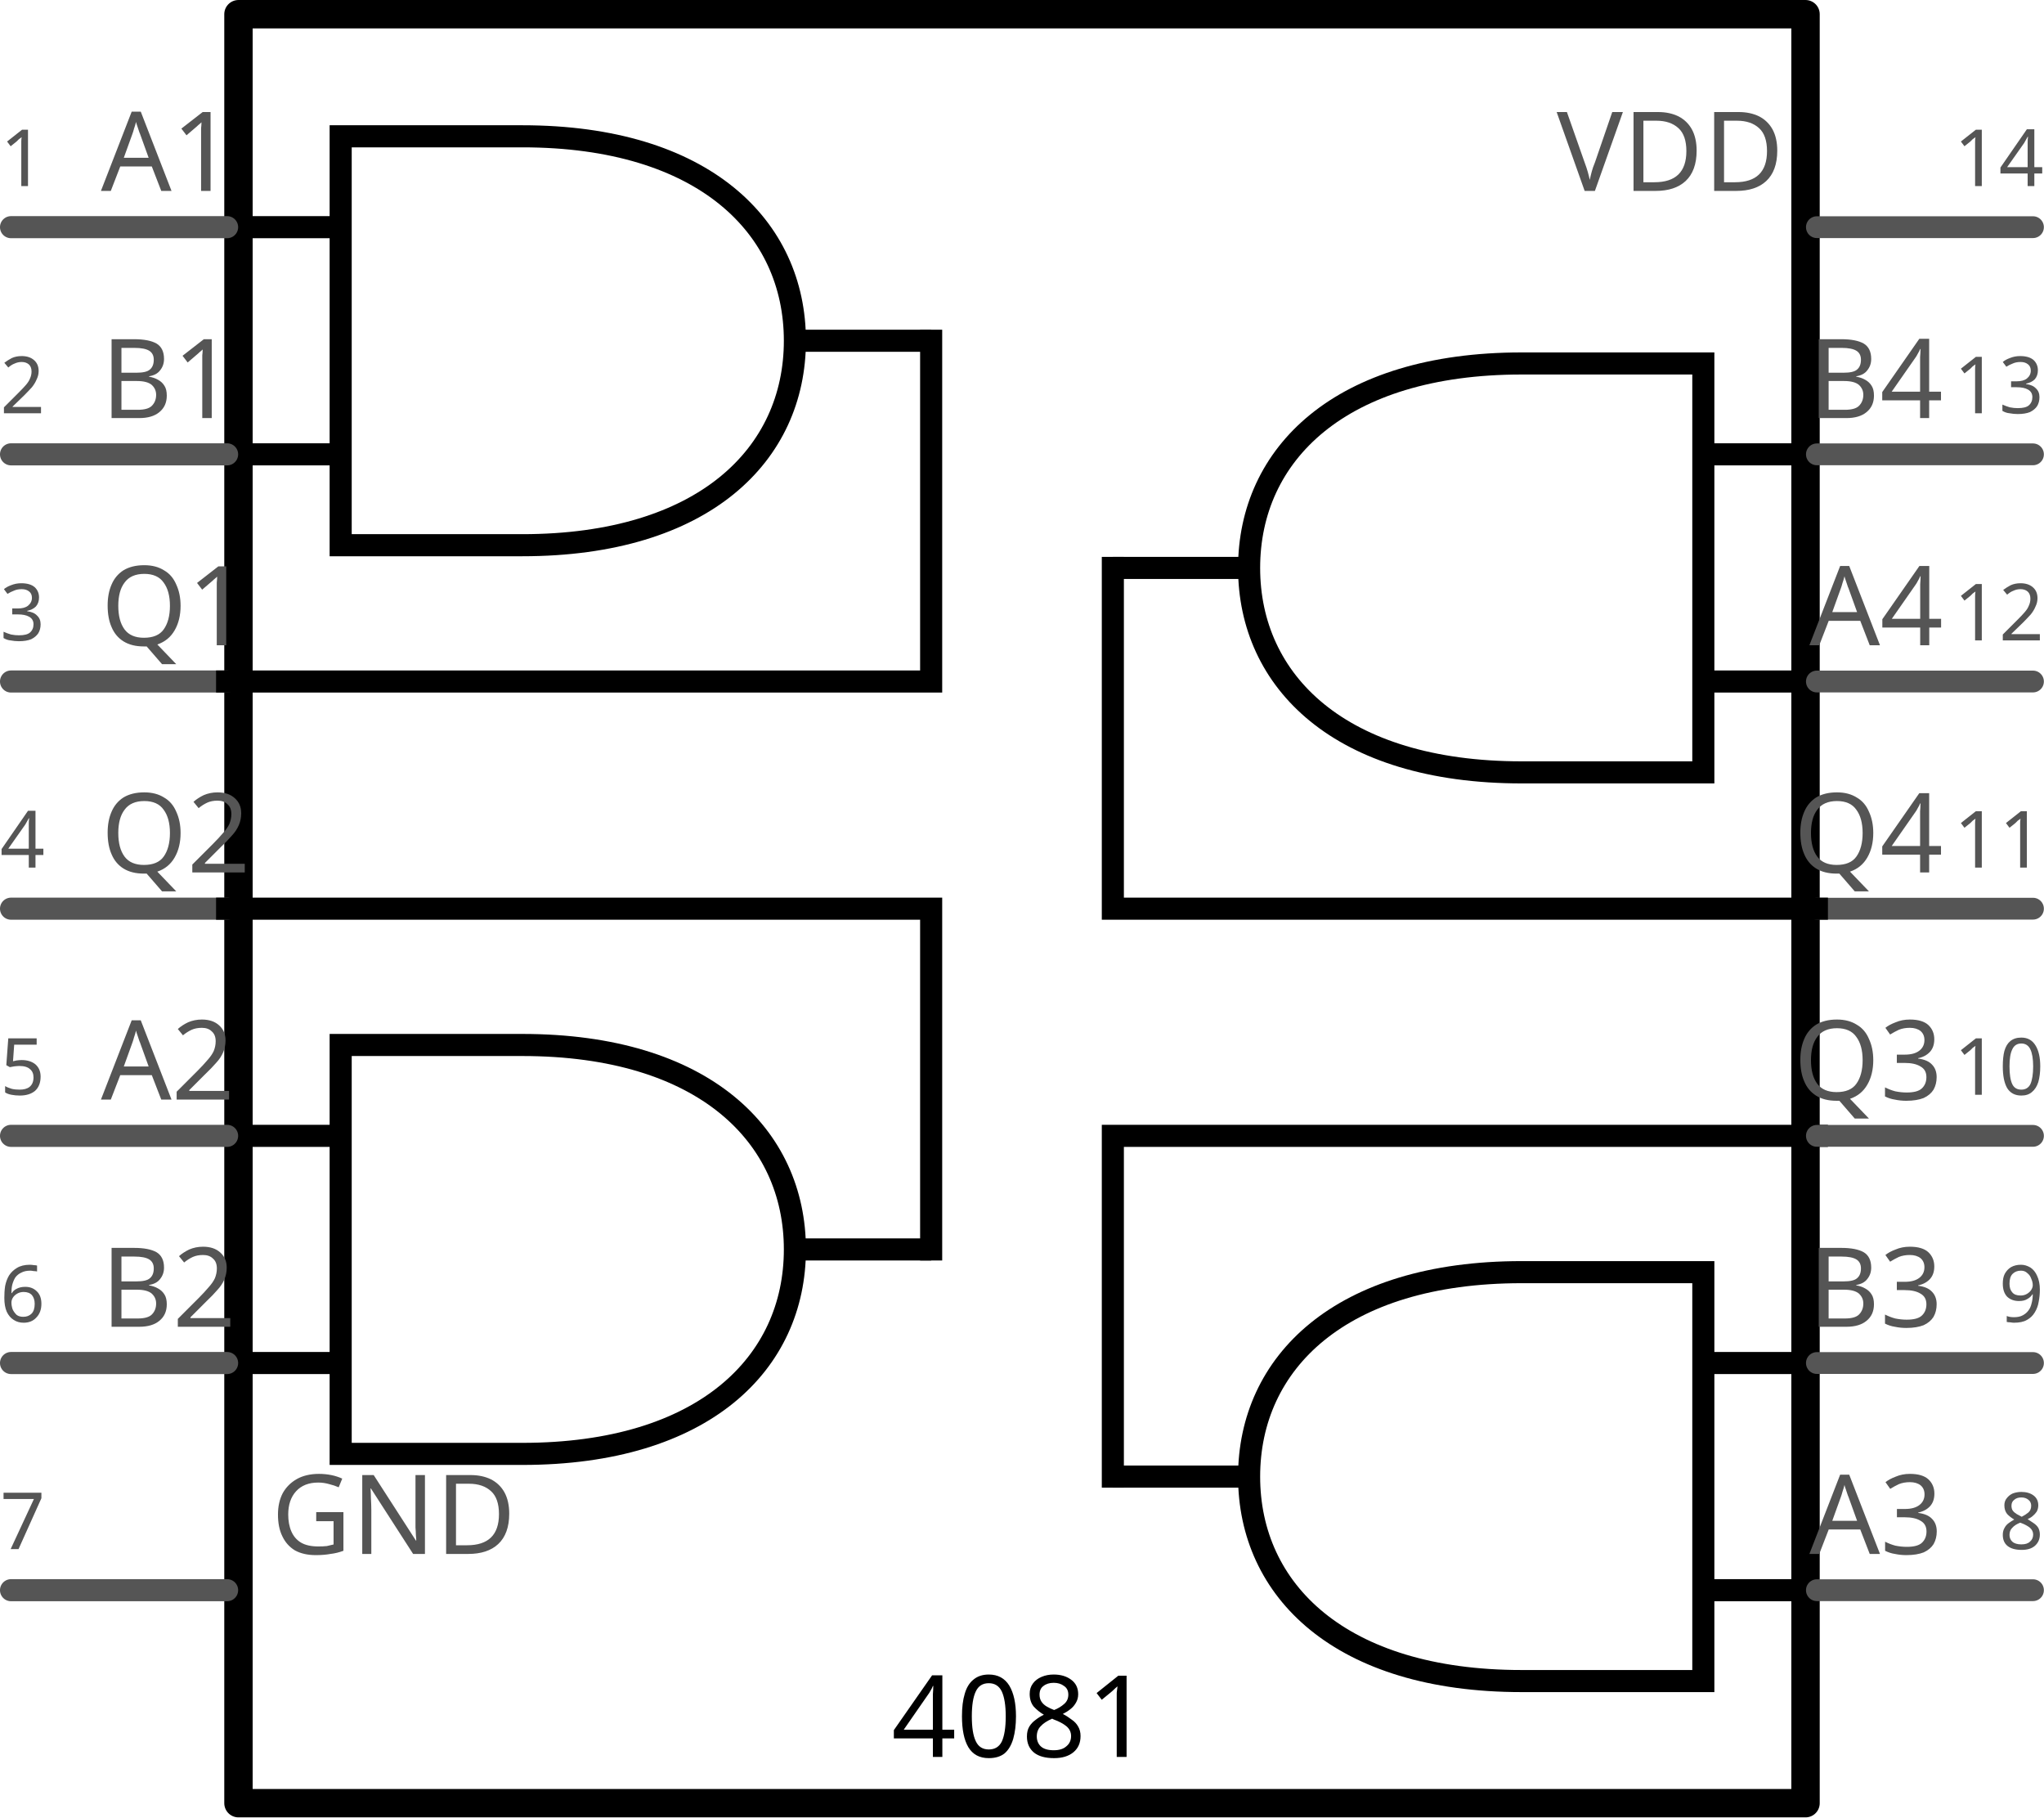
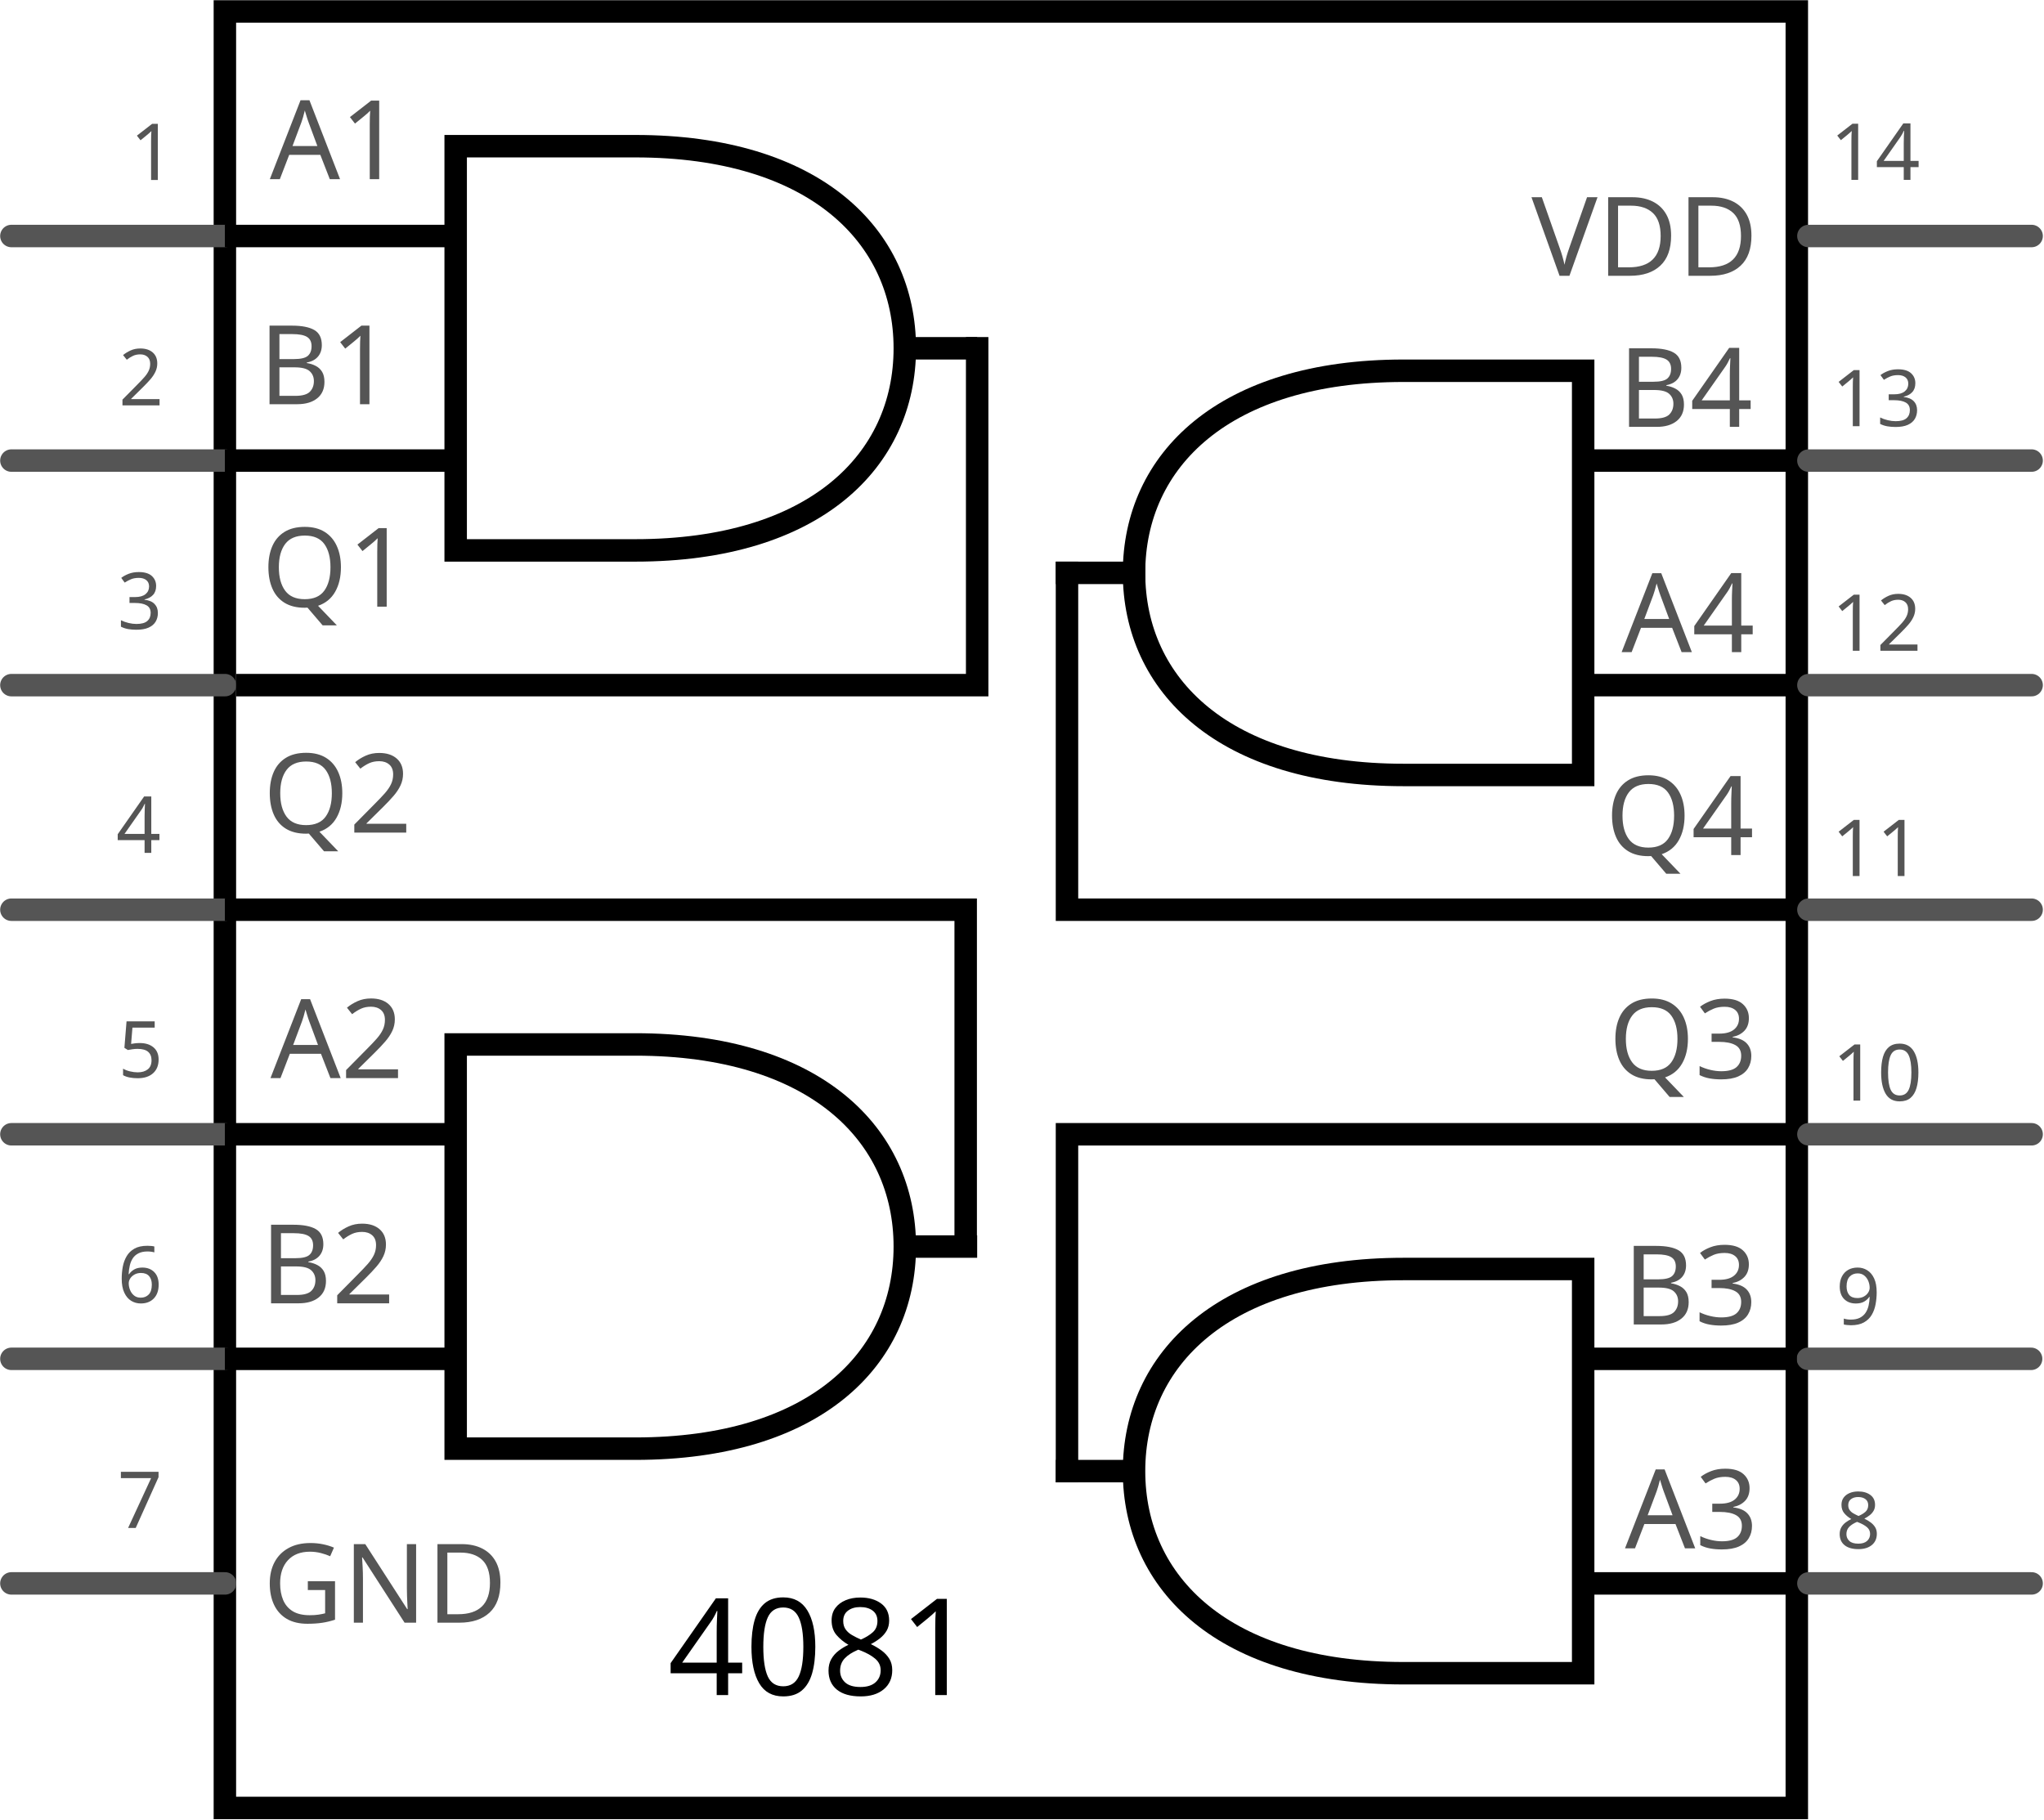
- <svg xmlns="http://www.w3.org/2000/svg" xmlns:xlink="http://www.w3.org/1999/xlink" version="1.1" id="svg6563" viewBox="0 0 81 72" height="0.8in" width="0.9in">
+ <svg xmlns="http://www.w3.org/2000/svg" width="0.91in" height="0.81in" viewBox="0 0 910.216 810" id="svg6563" version="1.1">
  <defs id="defs6565" />
-   <g transform="translate(0,-980.3621)" id="schematic">
-     <g id="subpart1">
-       <rect style="fill:none;stroke:#000000;stroke-width:1.125;stroke-linecap:round;stroke-linejoin:round" x="9.45" y="980.925" width="62.1" height="70.875" id="rect7" />
-       <text font-size="4.5" id="label" x="40.476" y="1049.969" style="font-size:4.5px;font-family:'Droid Sans';text-anchor:middle;fill:#000000;stroke:none" font-family="'Droid Sans'">4081</text>
-       <line style="fill:none;stroke:#555555;stroke-width:0.875;stroke-linecap:round;stroke-linejoin:round;stroke-opacity:1" x1="0.437" y1="1043.362" x2="9" y2="1043.362" id="line52" />
-       <rect style="fill:none;stroke-width:0" x="0" y="1042.925" width="9" height="0.875" id="connector6pin" connectorName="7" />
-       <rect style="fill:none;stroke-width:0" x="0" y="1042.925" width="0" height="0.875" id="connector6terminal" />
-       <text style="font-style:normal;font-variant:normal;font-weight:normal;font-stretch:normal;font-size:3.125px;line-height:125%;font-family:'Droid Sans';-inkscape-font-specification:'Droid Sans, Normal';text-align:start;writing-mode:lr-tb;text-anchor:start;fill:#555555;fill-opacity:1;stroke:none;stroke-width:0" class="text" font-size="2.5pt" x="0" y="1041.737" id="text57">7</text>
-       <line style="fill:none;stroke:#555555;stroke-width:0.864;stroke-linecap:round;stroke-linejoin:round;stroke-opacity:1" x1="72" y1="989.362" x2="80.563" y2="989.362" id="line59" />
-       <rect style="fill:none;stroke-width:0" x="72" y="988.925" width="9" height="0.875" id="connector13pin" connectorname="14" />
-       <text id="text6039" y="1041.925" x="10.75" style="font-style:normal;font-variant:normal;font-weight:normal;font-stretch:normal;font-size:4.375px;line-height:125%;font-family:'Droid Sans';-inkscape-font-specification:'Droid Sans, Normal';text-align:start;letter-spacing:0px;word-spacing:0px;writing-mode:lr-tb;text-anchor:start;fill:#555555;fill-opacity:1;stroke:none;stroke-width:1px;stroke-linecap:butt;stroke-linejoin:miter;stroke-opacity:1" xml:space="preserve" font-family="'Droid Sans'">
-         <tspan y="1041.925" x="10.75" id="tspan6041">GND</tspan>
-       </text>
-       <text style="font-style:normal;font-variant:normal;font-weight:normal;font-stretch:normal;font-size:3.125px;line-height:125%;font-family:'Droid Sans';-inkscape-font-specification:'Droid Sans, Normal';text-align:end;writing-mode:lr-tb;text-anchor:end;fill:#555555;fill-opacity:1;stroke:none;stroke-width:0" class="text" font-size="2.5pt" x="81" y="987.737" id="text64">14</text>
-       <rect style="fill:none;stroke-width:0" x="81" y="988.925" width="0" height="0.875" id="connector13terminal" />
-       <text id="text5967" y="987.925" x="70.7" style="font-style:normal;font-variant:normal;font-weight:normal;font-stretch:normal;font-size:4.375px;line-height:125%;font-family:'Droid Sans';-inkscape-font-specification:'Droid Sans, Normal';text-align:start;letter-spacing:0px;word-spacing:0px;writing-mode:lr-tb;text-anchor:end;fill:#555555;fill-opacity:1;stroke:none;stroke-width:1px;stroke-linecap:butt;stroke-linejoin:miter;stroke-opacity:1" font-size="3.5pt" xml:space="preserve" font-family="'Droid Sans'">VDD</text>
-       <g id="q4connector">
-         <line id="line80" y2="1016.362" x2="80.563" y1="1016.362" x1="72" style="fill:none;stroke:#555555;stroke-width:0.864;stroke-linecap:round;stroke-linejoin:round;stroke-opacity:1" />
-         <rect connectorname="11" id="connector10pin" height="0.875" width="9" y="1015.925" x="72" style="fill:none;stroke-width:0" />
-         <rect style="fill:none;stroke-width:0" x="81" y="1015.925" width="0" height="0.875" id="connector10terminal" />
-         <text id="text85" y="1014.737" x="81" font-size="2.5pt" class="text" style="font-style:normal;font-variant:normal;font-weight:normal;font-stretch:normal;font-size:3.125px;line-height:125%;font-family:'Droid Sans';-inkscape-font-specification:'Droid Sans, Normal';text-align:end;writing-mode:lr-tb;text-anchor:end;fill:#555555;fill-opacity:1;stroke:none;stroke-width:0">11</text>
-         <text xml:space="preserve" font-size="3.5pt" style="font-style:normal;font-variant:normal;font-weight:normal;font-stretch:normal;font-size:4.375px;line-height:125%;font-family:'Droid Sans';-inkscape-font-specification:'Droid Sans, Normal';text-align:start;letter-spacing:0px;word-spacing:0px;writing-mode:lr-tb;text-anchor:end;fill:#555555;fill-opacity:1;stroke:none;stroke-width:1px;stroke-linecap:butt;stroke-linejoin:miter;stroke-opacity:1" x="77" y="1014.925" id="text5979">Q4</text>
-         <path id="path9336" d="m 44.1,1002.862 0,13.5 27.9,0" style="fill:none;stroke:#000000;stroke-width:0.875;stroke-linecap:square;stroke-linejoin:miter;stroke-miterlimit:4;stroke-dasharray:none;stroke-opacity:1" />
-       </g>
-       <g id="q3connector">
-         <path style="fill:none;stroke:#000000;stroke-width:0.875;stroke-linecap:square;stroke-linejoin:miter;stroke-miterlimit:4;stroke-dasharray:none;stroke-opacity:1" d="m 44.1,1038.862 0,-13.5 27.9,0" id="path9380" />
-         <line style="fill:none;stroke:#555555;stroke-width:0.864;stroke-linecap:round;stroke-linejoin:round;stroke-opacity:1" x1="72" y1="1025.362" x2="80.563" y2="1025.362" id="line87" />
-         <rect style="fill:none;stroke-width:0" x="72" y="1024.925" width="9" height="0.875" id="connector9pin" connectorname="10" />
-         <text style="font-style:normal;font-variant:normal;font-weight:normal;font-stretch:normal;font-size:3.125px;line-height:125%;font-family:'Droid Sans';-inkscape-font-specification:'Droid Sans, Normal';text-align:end;writing-mode:lr-tb;text-anchor:end;fill:#555555;fill-opacity:1;stroke:none;stroke-width:0" class="text" font-size="2.5pt" x="81" y="1023.737" id="text92">10</text>
-         <text xml:space="preserve" font-size="3.5pt" style="font-style:normal;font-variant:normal;font-weight:normal;font-stretch:normal;font-size:4.375px;line-height:125%;font-family:'Droid Sans';-inkscape-font-specification:'Droid Sans, Normal';text-align:start;letter-spacing:0px;word-spacing:0px;writing-mode:lr-tb;text-anchor:end;fill:#555555;fill-opacity:1;stroke:none;stroke-width:1px;stroke-linecap:butt;stroke-linejoin:miter;stroke-opacity:1" x="77" y="1023.925" id="text5973">Q3</text>
-         <rect style="fill:none;stroke-width:0" x="81" y="1024.925" width="0" height="0.875" id="connector9terminal" />
-       </g>
-       <g id="q2connector">
-         <line id="line31" y2="1016.362" x2="9" y1="1016.362" x1="0.437" style="fill:none;stroke:#555555;stroke-width:0.875;stroke-linecap:round;stroke-linejoin:round;stroke-opacity:1" />
-         <rect connectorName="4" id="connector3pin" height="0.875" width="9" y="1015.925" x="5.5915206e-009" style="fill:none;stroke-width:0" />
-         <rect style="fill:none;stroke-width:0" x="0" y="1015.925" width="0" height="0.875" id="connector3terminal" />
-         <text id="text36" y="1014.737" x="0" font-size="2.5pt" class="text" style="font-style:normal;font-variant:normal;font-weight:normal;font-stretch:normal;font-size:3.125px;line-height:125%;font-family:'Droid Sans';-inkscape-font-specification:'Droid Sans, Normal';text-align:start;writing-mode:lr-tb;text-anchor:start;fill:#555555;fill-opacity:1;stroke:none;stroke-width:0">4</text>
-         <text id="text6033" y="1014.925" x="4" style="font-style:normal;font-variant:normal;font-weight:normal;font-stretch:normal;font-size:4.375px;line-height:125%;font-family:'Droid Sans';-inkscape-font-specification:'Droid Sans, Normal';text-align:start;letter-spacing:0px;word-spacing:0px;writing-mode:lr-tb;text-anchor:start;fill:#555555;fill-opacity:1;stroke:none;stroke-width:1px;stroke-linecap:butt;stroke-linejoin:miter;stroke-opacity:1" font-size="3.5pt" xml:space="preserve">Q2</text>
-         <path id="path9358" d="m 36.9,1029.862 0,-13.5 -27.9,0" style="fill:none;stroke:#000000;stroke-width:0.875;stroke-linecap:square;stroke-linejoin:miter;stroke-miterlimit:4;stroke-dasharray:none;stroke-opacity:1" />
-       </g>
-       <g id="q1connector">
-         <line style="fill:none;stroke:#555555;stroke-width:0.875;stroke-linecap:round;stroke-linejoin:round;stroke-opacity:1" x1="0.437" y1="1007.362" x2="9" y2="1007.362" id="line24" />
-         <text style="font-style:normal;font-variant:normal;font-weight:normal;font-stretch:normal;font-size:3.125px;line-height:125%;font-family:'Droid Sans';-inkscape-font-specification:'Droid Sans, Normal';text-align:left;writing-mode:lr-tb;fill:#555555;fill-opacity:1;stroke:none;stroke-width:0" class="text" font-size="2.5pt" x="0" y="1005.737" id="text29">3</text>
-         <text xml:space="preserve" font-size="3.5pt" style="font-style:normal;font-variant:normal;font-weight:normal;font-stretch:normal;font-size:4.375px;line-height:125%;font-family:'Droid Sans';-inkscape-font-specification:'Droid Sans, Normal';text-align:start;letter-spacing:0px;word-spacing:0px;writing-mode:lr-tb;text-anchor:start;fill:#555555;fill-opacity:1;stroke:none;stroke-width:1px;stroke-linecap:butt;stroke-linejoin:miter;stroke-opacity:1" x="4" y="1005.925" id="text5961">Q1</text>
-         <rect style="fill:none;stroke-width:0" x="0" y="1006.925" width="9" height="0.875" id="connector2pin" connectorName="3" />
-         <rect style="fill:none;stroke-width:0" x="0" y="1006.925" width="0" height="0.875" id="connector2terminal" />
-         <path style="fill:none;stroke:#000000;stroke-width:0.875;stroke-linecap:square;stroke-linejoin:miter;stroke-miterlimit:4;stroke-dasharray:none;stroke-opacity:1" d="m 36.9,993.862 0,13.5 -27.9,0" id="path8338" />
-       </g>
-     </g>
-     <g id="subpart2">
-       <rect style="fill:none;stroke-width:0" x="0" y="988.925" width="0" height="0.875" id="connector0terminal" />
-       <rect style="fill:none;stroke-width:0" x="0" y="997.925" width="0" height="0.875" id="connector1terminal" />
-       <line id="line10" y2="989.362" x2="9" y1="989.362" x1="0.437" style="fill:none;stroke:#555555;stroke-width:0.875;stroke-linecap:round;stroke-linejoin:round;stroke-opacity:1" />
-       <rect connectorName="1" id="connector0pin" height="0.875" width="9" y="988.925" x="0" style="fill:none;stroke-width:0" />
-       <line id="line17" y2="998.362" x2="9" y1="998.362" x1="0.437" style="fill:none;stroke:#555555;stroke-width:0.875;stroke-linecap:round;stroke-linejoin:round;stroke-opacity:1" />
-       <rect connectorName="2" id="connector1pin" height="0.875" width="9" y="997.925" x="0" style="fill:none;stroke-width:0" />
-       <text id="text15" y="987.737" x="0" font-size="2.5pt" class="text" style="font-style:normal;font-variant:normal;font-weight:normal;font-stretch:normal;font-size:3.125px;line-height:125%;font-family:'Droid Sans';-inkscape-font-specification:'Droid Sans, Normal';text-align:start;writing-mode:lr-tb;text-anchor:start;fill:#555555;fill-opacity:1;stroke:none;stroke-width:0">1</text>
-       <text id="text22" y="996.737" x="0" font-size="2.5pt" class="text" style="font-style:normal;font-variant:normal;font-weight:normal;font-stretch:normal;font-size:3.125px;line-height:125%;font-family:'Droid Sans';-inkscape-font-specification:'Droid Sans, Normal';text-align:start;writing-mode:lr-tb;text-anchor:start;fill:#555555;fill-opacity:1;stroke:none;stroke-width:0">2</text>
-       <text xml:space="preserve" font-size="3.5pt" style="font-style:normal;font-variant:normal;font-weight:normal;font-stretch:normal;font-size:4.375px;line-height:125%;font-family:'Droid Sans';-inkscape-font-specification:'Droid Sans, Normal';text-align:start;letter-spacing:0px;word-spacing:0px;writing-mode:lr-tb;text-anchor:start;fill:#555555;fill-opacity:1;stroke:none;stroke-width:1px;stroke-linecap:butt;stroke-linejoin:miter;stroke-opacity:1" x="4" y="996.925" id="text5937" font-family="'Droid Sans'">B1</text>
-       <text id="text5913" y="987.925" x="4" style="font-style:normal;font-variant:normal;font-weight:normal;font-stretch:normal;font-size:4.375px;line-height:125%;font-family:'Droid Sans';-inkscape-font-specification:'Droid Sans, Normal';text-align:start;letter-spacing:0px;word-spacing:0px;writing-mode:lr-tb;text-anchor:start;fill:#555555;fill-opacity:1;stroke:none;stroke-width:1px;stroke-linecap:butt;stroke-linejoin:miter;stroke-opacity:1" font-size="3.5pt" xml:space="preserve" font-family="'Droid Sans'">A1</text>
-       <text style="font-style:normal;font-variant:normal;font-weight:normal;font-stretch:normal;font-size:3.125px;line-height:125%;font-family:'Droid Sans';-inkscape-font-specification:'Droid Sans, Normal';text-align:center;writing-mode:lr-tb;text-anchor:middle;display:none;fill:#555555;fill-opacity:1;stroke:none;stroke-width:0" class="text" font-size="2.5pt" x="42.349" y="992.237" id="text9783" font-family="'Droid Sans'">3</text>
-       <text xml:space="preserve" font-size="3.5pt" style="font-style:normal;font-variant:normal;font-weight:normal;font-stretch:normal;font-size:4.375px;line-height:125%;font-family:'Droid Sans';-inkscape-font-specification:'Droid Sans, Normal';text-align:start;letter-spacing:0px;word-spacing:0px;writing-mode:lr-tb;text-anchor:start;display:none;fill:#555555;fill-opacity:1;stroke:none;stroke-width:1px;stroke-linecap:butt;stroke-linejoin:miter;stroke-opacity:1" x="36.264" y="992.425" id="text9787">Q1</text>
-       <g style="stroke-width:0.875;stroke-miterlimit:4;stroke-dasharray:none" transform="matrix(0.9997766,0,0,0.9997766,0.9053753,0.2208989)" id="allSymbols0">
-         <g style="display:none;stroke-width:1.75;stroke-miterlimit:4;stroke-dasharray:none" transform="matrix(0.5001117,0,0,0.5001117,22.50277,418.0536)" id="4001_0">
-           <path style="fill:none;fill-rule:evenodd;stroke:#000000;stroke-width:1.75;stroke-linecap:butt;stroke-linejoin:miter;stroke-miterlimit:4;stroke-dasharray:none;stroke-opacity:1" d="m -19.806,1135.162 14.4,0 c 14.4,0 21.6,16.2 21.6,16.2 0,0 -7.2,16.2 -21.6,16.2 l -14.4,0 c 1.8,-1.8 3.156,-4.596 4.05,-7.2 0.985,-2.869 1.35,-5.966 1.35,-9 8e-6,-3.034 -0.365,-6.131 -1.35,-9 -0.894,-2.604 -2.25,-5.4 -4.05,-7.2 z" id="body-4001-0" />
-           <path style="fill:none;fill-rule:evenodd;stroke:#000000;stroke-width:1.75;stroke-linecap:butt;stroke-linejoin:miter;stroke-miterlimit:4;stroke-dasharray:none;stroke-opacity:1" d="m -27.006,1142.362 11.25,-2e-4" id="a-pin-4001-0" />
-           <path style="fill:none;fill-rule:evenodd;stroke:#000000;stroke-width:1.75;stroke-linecap:butt;stroke-linejoin:miter;stroke-miterlimit:4;stroke-dasharray:none;stroke-opacity:1" d="m -27.006,1160.362 11.25,-2e-4" id="b-pin-4001-0" />
-           <path style="fill:none;fill-rule:evenodd;stroke:#000000;stroke-width:1.75;stroke-linecap:butt;stroke-linejoin:miter;stroke-miterlimit:4;stroke-dasharray:none;stroke-opacity:1" d="m 23.394,1151.362 3.6,0" id="q-pin-4001-0" />
-           <circle style="fill:none;fill-opacity:0.441;stroke:#000000;stroke-width:1.75;stroke-linecap:butt;stroke-linejoin:miter;stroke-miterlimit:4;stroke-dasharray:none;stroke-dashoffset:0;stroke-opacity:1" id="not-q-4001-0" cx="19.794" cy="1151.362" r="3.6" />
-         </g>
-         <g style="display:none;stroke-width:1.75;stroke-miterlimit:4;stroke-dasharray:none" transform="matrix(0.5001117,0,0,0.5001117,22.50277,418.0536)" id="4011_0">
-           <path id="body-4011-0" d="m -19.806,1135.162 14.4,0 c 14.4,0 21.6,7.2 21.6,16.2 0,9 -7.2,16.2 -21.6,16.2 l -14.4,0 0,-7.2 0,-9 0,-9 z" style="fill:none;fill-rule:evenodd;stroke:#000000;stroke-width:1.75;stroke-linecap:butt;stroke-linejoin:miter;stroke-miterlimit:4;stroke-dasharray:none;stroke-opacity:1" />
-           <path id="a-pin-4011-0" d="m -27.006,1142.362 7.2,0" style="fill:none;fill-rule:evenodd;stroke:#000000;stroke-width:1.75;stroke-linecap:butt;stroke-linejoin:miter;stroke-miterlimit:4;stroke-dasharray:none;stroke-opacity:1" />
-           <path id="b-pin-4011-0" d="m -27.006,1160.362 7.2,0" style="fill:none;fill-rule:evenodd;stroke:#000000;stroke-width:1.75;stroke-linecap:butt;stroke-linejoin:miter;stroke-miterlimit:4;stroke-dasharray:none;stroke-opacity:1" />
-           <path id="q-pin-4011-0" d="m 23.394,1151.362 3.6,0" style="fill:none;fill-rule:evenodd;stroke:#000000;stroke-width:1.75;stroke-linecap:butt;stroke-linejoin:miter;stroke-miterlimit:4;stroke-dasharray:none;stroke-opacity:1" />
-           <circle r="3.6" cy="1151.362" cx="19.794" id="not-q-4011-0" style="fill:none;fill-opacity:0.441;stroke:#000000;stroke-width:1.75;stroke-linecap:butt;stroke-linejoin:miter;stroke-miterlimit:4;stroke-dasharray:none;stroke-dashoffset:0;stroke-opacity:1" />
-         </g>
-         <g style="display:none;stroke-width:1.75;stroke-miterlimit:4;stroke-dasharray:none" transform="matrix(0.5001117,0,0,0.5001117,22.50277,418.0536)" id="4070_0">
-           <path style="fill:none;fill-rule:evenodd;stroke:#000000;stroke-width:1.75;stroke-linecap:butt;stroke-linejoin:miter;stroke-miterlimit:4;stroke-dasharray:none;stroke-opacity:1" d="m -19.806,1135.162 14.4,0 c 14.4,0 21.6,16.2 21.6,16.2 0,0 -7.2,16.2 -21.6,16.2 l -14.4,0 c 1.8,-1.8 3.156,-4.596 4.05,-7.2 0.985,-2.869 1.35,-5.966 1.35,-9 8e-6,-3.034 -0.365,-6.131 -1.35,-9 -0.894,-2.604 -2.25,-5.4 -4.05,-7.2 z" id="body-4070-0" />
-           <path id="xbar-4070-0" d="m -23.069,1167.562 -0.337,0 c 1.8,-1.8 3.156,-4.596 4.05,-7.2 0.985,-2.869 1.35,-5.966 1.35,-9 8e-6,-3.034 -0.365,-6.131 -1.35,-9 -0.894,-2.604 -2.25,-5.4 -4.05,-7.2 l 0.438,0 c 1.8,1.8 3.157,4.595 4.051,7.2 0.985,2.869 1.35,5.967 1.349,9 -10e-6,3.034 -0.35,6.136 -1.349,9 -0.913,2.615 -2.351,5.4 -4.151,7.2 z" style="fill:none;fill-rule:evenodd;stroke:#000000;stroke-width:1.75;stroke-linecap:butt;stroke-linejoin:miter;stroke-miterlimit:4;stroke-dasharray:none;stroke-opacity:1" />
-           <path style="fill:none;fill-rule:evenodd;stroke:#000000;stroke-width:1.75;stroke-linecap:butt;stroke-linejoin:miter;stroke-miterlimit:4;stroke-dasharray:none;stroke-opacity:1" d="m -27.006,1142.362 7.65,-3e-4" id="a-pin-4070-0" />
-           <path style="fill:none;fill-rule:evenodd;stroke:#000000;stroke-width:1.75;stroke-linecap:butt;stroke-linejoin:miter;stroke-miterlimit:4;stroke-dasharray:none;stroke-opacity:1" d="m -27.006,1160.362 7.65,-6e-4" id="b-pin-4070-0" />
-           <path style="fill:none;fill-rule:evenodd;stroke:#000000;stroke-width:1.75;stroke-linecap:butt;stroke-linejoin:miter;stroke-miterlimit:4;stroke-dasharray:none;stroke-opacity:1" d="m 16.194,1151.362 10.8,0" id="q-pin-4070-0" />
-         </g>
-         <g style="display:none;stroke-width:1.75;stroke-miterlimit:4;stroke-dasharray:none" transform="matrix(0.5001117,0,0,0.5001117,22.50277,418.0536)" id="4071_0">
-           <path id="body-4071-0" d="m -19.806,1135.162 14.4,0 c 14.4,0 21.6,16.2 21.6,16.2 0,0 -7.2,16.2 -21.6,16.2 l -14.4,0 c 1.8,-1.8 3.156,-4.596 4.05,-7.2 0.985,-2.869 1.35,-5.966 1.35,-9 8e-6,-3.034 -0.365,-6.131 -1.35,-9 -0.894,-2.604 -2.25,-5.4 -4.05,-7.2 z" style="fill:none;fill-rule:evenodd;stroke:#000000;stroke-width:1.75;stroke-linecap:butt;stroke-linejoin:miter;stroke-miterlimit:4;stroke-dasharray:none;stroke-opacity:1" />
-           <path id="a-pin-4071-0" d="m -27.006,1142.362 11.25,-2e-4" style="fill:none;fill-rule:evenodd;stroke:#000000;stroke-width:1.75;stroke-linecap:butt;stroke-linejoin:miter;stroke-miterlimit:4;stroke-dasharray:none;stroke-opacity:1" />
-           <path id="b-pin-4071-0" d="m -27.006,1160.362 11.25,-2e-4" style="fill:none;fill-rule:evenodd;stroke:#000000;stroke-width:1.75;stroke-linecap:butt;stroke-linejoin:miter;stroke-miterlimit:4;stroke-dasharray:none;stroke-opacity:1" />
-           <path id="q-pin-4071-0" d="m 16.194,1151.362 10.8,0" style="fill:none;fill-rule:evenodd;stroke:#000000;stroke-width:1.75;stroke-linecap:butt;stroke-linejoin:miter;stroke-miterlimit:4;stroke-dasharray:none;stroke-opacity:1" />
-         </g>
-         <g style="display:none;stroke-width:1.75;stroke-miterlimit:4;stroke-dasharray:none" transform="matrix(0.5001117,0,0,0.5001117,22.50277,418.0536)" id="4077_0">
-           <path style="fill:none;fill-rule:evenodd;stroke:#000000;stroke-width:1.75;stroke-linecap:butt;stroke-linejoin:miter;stroke-miterlimit:4;stroke-dasharray:none;stroke-opacity:1" d="m -19.806,1135.162 14.4,0 c 14.4,0 21.6,16.2 21.6,16.2 0,0 -7.2,16.2 -21.6,16.2 l -14.4,0 c 1.8,-1.8 3.156,-4.596 4.05,-7.2 0.985,-2.869 1.35,-5.966 1.35,-9 8e-6,-3.034 -0.365,-6.131 -1.35,-9 -0.894,-2.604 -2.25,-5.4 -4.05,-7.2 z" id="body-4077-0" />
-           <path id="xbar-4077-0" d="m -23.069,1167.562 -0.337,0 c 1.8,-1.8 3.156,-4.596 4.05,-7.2 0.985,-2.869 1.35,-5.966 1.35,-9 8e-6,-3.034 -0.365,-6.131 -1.35,-9 -0.894,-2.604 -2.25,-5.4 -4.05,-7.2 l 0.438,0 c 1.8,1.8 3.157,4.595 4.051,7.2 0.985,2.869 1.35,5.967 1.349,9 -10e-6,3.034 -0.35,6.136 -1.349,9 -0.913,2.615 -2.351,5.4 -4.151,7.2 z" style="fill:none;fill-rule:evenodd;stroke:#000000;stroke-width:1.75;stroke-linecap:butt;stroke-linejoin:miter;stroke-miterlimit:4;stroke-dasharray:none;stroke-opacity:1" />
-           <path style="fill:none;fill-rule:evenodd;stroke:#000000;stroke-width:1.75;stroke-linecap:butt;stroke-linejoin:miter;stroke-miterlimit:4;stroke-dasharray:none;stroke-opacity:1" d="m -27.006,1142.362 7.65,-3e-4" id="a-pin-4077-0" />
-           <path style="fill:none;fill-rule:evenodd;stroke:#000000;stroke-width:1.75;stroke-linecap:butt;stroke-linejoin:miter;stroke-miterlimit:4;stroke-dasharray:none;stroke-opacity:1" d="m -27.006,1160.362 7.65,-6e-4" id="b-pin-4077-0" />
-           <path style="fill:none;fill-rule:evenodd;stroke:#000000;stroke-width:1.75;stroke-linecap:butt;stroke-linejoin:miter;stroke-miterlimit:4;stroke-dasharray:none;stroke-opacity:1" d="m 23.394,1151.362 3.6,0" id="q-pin-4077-0" />
-           <circle style="fill:none;fill-opacity:0.441;stroke:#000000;stroke-width:1.75;stroke-linecap:butt;stroke-linejoin:miter;stroke-miterlimit:4;stroke-dasharray:none;stroke-dashoffset:0;stroke-opacity:1" id="not-q-4077-0" cx="19.794" cy="1151.362" r="3.6" />
-         </g>
-         <g style=";stroke-width:1.75;stroke-miterlimit:4;stroke-dasharray:none" transform="matrix(0.5001117,0,0,0.5001117,22.50277,418.0536)" id="4081_0">
-           <path style="fill:none;fill-rule:evenodd;stroke:#000000;stroke-width:1.75;stroke-linecap:butt;stroke-linejoin:miter;stroke-miterlimit:4;stroke-dasharray:none;stroke-opacity:1" d="m -19.806,1135.162 14.4,0 c 14.4,0 21.6,7.2 21.6,16.2 0,9 -7.2,16.2 -21.6,16.2 l -14.4,0 0,-7.2 0,-9 0,-9 z" id="body-4081-0" />
-           <path style="fill:none;fill-rule:evenodd;stroke:#000000;stroke-width:1.75;stroke-linecap:butt;stroke-linejoin:miter;stroke-miterlimit:4;stroke-dasharray:none;stroke-opacity:1" d="m -27.006,1142.362 7.2,0" id="a-pin-4081-0" />
-           <path style="fill:none;fill-rule:evenodd;stroke:#000000;stroke-width:1.75;stroke-linecap:butt;stroke-linejoin:miter;stroke-miterlimit:4;stroke-dasharray:none;stroke-opacity:1" d="m -27.006,1160.362 7.2,0" id="b-pin-4081-0" />
-           <path style="fill:none;fill-rule:evenodd;stroke:#000000;stroke-width:1.75;stroke-linecap:butt;stroke-linejoin:miter;stroke-miterlimit:4;stroke-dasharray:none;stroke-opacity:1" d="m 16.194,1151.362 10.8,0" id="q-pin-4081-0" />
-         </g>
-       </g>
-     </g>
-     <g id="subpart3">
-       <rect style="fill:none;stroke-width:0" x="0" y="1024.925" width="0" height="0.875" id="connector4terminal" />
-       <rect style="fill:none;stroke-width:0" x="0" y="1033.925" width="0" height="0.875" id="connector5terminal" />
-       <line style="fill:none;stroke:#555555;stroke-width:0.875;stroke-linecap:round;stroke-linejoin:round;stroke-opacity:1" x1="0.437" y1="1025.362" x2="9" y2="1025.362" id="line38" />
-       <rect style="fill:none;stroke-width:0" x="0" y="1024.925" width="9" height="0.875" id="connector4pin" connectorName="5" />
-       <line style="fill:none;stroke:#555555;stroke-width:0.875;stroke-linecap:round;stroke-linejoin:round;stroke-opacity:1" x1="0.437" y1="1034.362" x2="9" y2="1034.362" id="line45" />
-       <rect style="fill:none;stroke-width:0" x="0" y="1033.925" width="9" height="0.875" id="connector5pin" connectorName="6" />
-       <text style="font-style:normal;font-variant:normal;font-weight:normal;font-stretch:normal;font-size:3.125px;line-height:125%;font-family:'Droid Sans';-inkscape-font-specification:'Droid Sans, Normal';text-align:start;writing-mode:lr-tb;text-anchor:start;fill:#555555;fill-opacity:1;stroke:none;stroke-width:0" class="text" font-size="2.5pt" x="0" y="1023.737" id="text43">5</text>
-       <text style="font-style:normal;font-variant:normal;font-weight:normal;font-stretch:normal;font-size:3.125px;line-height:125%;font-family:'Droid Sans';-inkscape-font-specification:'Droid Sans, Normal';text-align:start;writing-mode:lr-tb;text-anchor:start;fill:#555555;fill-opacity:1;stroke:none;stroke-width:0" class="text" font-size="2.5pt" x="0" y="1032.737" id="text50">6</text>
-       <text id="text6027" y="1032.925" x="4" style="font-style:normal;font-variant:normal;font-weight:normal;font-stretch:normal;font-size:4.375px;line-height:125%;font-family:'Droid Sans';-inkscape-font-specification:'Droid Sans, Normal';text-align:start;letter-spacing:0px;word-spacing:0px;writing-mode:lr-tb;text-anchor:start;fill:#555555;fill-opacity:1;stroke:none;stroke-width:1px;stroke-linecap:butt;stroke-linejoin:miter;stroke-opacity:1" font-size="3.5pt" xml:space="preserve" font-family="'Droid Sans'">B2</text>
-       <text xml:space="preserve" font-size="3.5pt" style="font-style:normal;font-variant:normal;font-weight:normal;font-stretch:normal;font-size:4.375px;line-height:125%;font-family:'Droid Sans';-inkscape-font-specification:'Droid Sans, Normal';text-align:start;letter-spacing:0px;word-spacing:0px;writing-mode:lr-tb;text-anchor:start;fill:#555555;fill-opacity:1;stroke:none;stroke-width:1px;stroke-linecap:butt;stroke-linejoin:miter;stroke-opacity:1" x="4" y="1023.925" id="text6021" font-family="'Droid Sans'">A2</text>
-       <text id="text9849" y="1028.237" x="42.349" font-size="2.5pt" class="text" style="font-style:normal;font-variant:normal;font-weight:normal;font-stretch:normal;font-size:3.125px;line-height:125%;font-family:'Droid Sans';-inkscape-font-specification:'Droid Sans, Normal';text-align:center;writing-mode:lr-tb;text-anchor:middle;display:none;fill:#555555;fill-opacity:1;stroke:none;stroke-width:0" font-family="'Droid Sans'">4</text>
-       <text id="text9853" y="1028.424" x="36.264" style="font-style:normal;font-variant:normal;font-weight:normal;font-stretch:normal;font-size:4.375px;line-height:125%;font-family:'Droid Sans';-inkscape-font-specification:'Droid Sans, Normal';text-align:start;letter-spacing:0px;word-spacing:0px;writing-mode:lr-tb;text-anchor:start;display:none;fill:#555555;fill-opacity:1;stroke:none;stroke-width:1px;stroke-linecap:butt;stroke-linejoin:miter;stroke-opacity:1" font-size="3.5pt" xml:space="preserve">Q2</text>
-       <use transform="translate(0,36)" xlink:href="#allSymbols0" id="allSymbols1" width="100%" height="100%" />
-     </g>
-     <g id="subpart4" transform="translate(27,0)">
-       <rect style="fill:none;stroke-width:0" x="54" y="1033.925" width="0" height="0.875" id="connector8terminal" />
-       <rect style="fill:none;stroke-width:0" x="54" y="1042.925" width="0" height="0.875" id="connector7terminal" />
-       <line id="line94" y2="1034.362" x2="53.563" y1="1034.362" x1="45" style="fill:none;stroke:#555555;stroke-width:0.864;stroke-linecap:round;stroke-linejoin:round;stroke-opacity:1" />
-       <rect connectorname="9" id="connector8pin" height="0.875" width="9" y="1033.925" x="45" style="fill:none;stroke-width:0" />
-       <text id="text99" y="1032.737" x="54" font-size="2.5pt" class="text" style="font-style:normal;font-variant:normal;font-weight:normal;font-stretch:normal;font-size:3.125px;line-height:125%;font-family:'Droid Sans';-inkscape-font-specification:'Droid Sans, Normal';text-align:end;writing-mode:lr-tb;text-anchor:end;fill:#555555;fill-opacity:1;stroke:none;stroke-width:0">9</text>
-       <text xml:space="preserve" font-size="3.5pt" style="font-style:normal;font-variant:normal;font-weight:normal;font-stretch:normal;font-size:4.375px;line-height:125%;font-family:'Droid Sans';-inkscape-font-specification:'Droid Sans, Normal';text-align:start;letter-spacing:0px;word-spacing:0px;writing-mode:lr-tb;text-anchor:end;fill:#555555;fill-opacity:1;stroke:none;stroke-width:1px;stroke-linecap:butt;stroke-linejoin:miter;stroke-opacity:1" x="50" y="1032.925" id="text5949">B3</text>
-       <text style="font-style:normal;font-variant:normal;font-weight:normal;font-stretch:normal;font-size:3.125px;line-height:125%;font-family:'Droid Sans';-inkscape-font-specification:'Droid Sans, Normal';text-align:center;writing-mode:lr-tb;text-anchor:middle;display:none;fill:#555555;fill-opacity:1;stroke:none;stroke-width:0" class="text" font-size="2.5pt" x="11.177" y="1037.55" id="text9827" font-family="'Droid Sans'">10</text>
-       <text xml:space="preserve" font-size="3.5pt" style="font-style:normal;font-variant:normal;font-weight:normal;font-stretch:normal;font-size:4.375px;line-height:125%;font-family:'Droid Sans';-inkscape-font-specification:'Droid Sans, Normal';text-align:start;letter-spacing:0px;word-spacing:0px;writing-mode:lr-tb;text-anchor:end;display:none;fill:#555555;fill-opacity:1;stroke:none;stroke-width:1px;stroke-linecap:butt;stroke-linejoin:miter;stroke-opacity:1" x="17.466" y="1037.737" id="text9831">Q3</text>
-       <line id="line101" y2="1043.362" x2="53.563" y1="1043.362" x1="45" style="fill:none;stroke:#555555;stroke-width:0.864;stroke-linecap:round;stroke-linejoin:round;stroke-opacity:1" />
-       <rect connectorname="8" id="connector7pin" height="0.875" width="9" y="1042.925" x="45" style="fill:none;stroke-width:0" />
-       <text id="text106" y="1041.737" x="54" font-size="2.5pt" class="text" style="font-style:normal;font-variant:normal;font-weight:normal;font-stretch:normal;font-size:3.125px;line-height:125%;font-family:'Droid Sans';-inkscape-font-specification:'Droid Sans, Normal';text-align:end;writing-mode:lr-tb;text-anchor:end;fill:#555555;fill-opacity:1;stroke:none;stroke-width:0">8</text>
-       <text id="text5925" y="1041.925" x="50" style="font-style:normal;font-variant:normal;font-weight:normal;font-stretch:normal;font-size:4.375px;line-height:125%;font-family:'Droid Sans';-inkscape-font-specification:'Droid Sans, Normal';text-align:start;letter-spacing:0px;word-spacing:0px;writing-mode:lr-tb;text-anchor:end;fill:#555555;fill-opacity:1;stroke:none;stroke-width:1px;stroke-linecap:butt;stroke-linejoin:miter;stroke-opacity:1" font-size="3.5pt" xml:space="preserve">A3</text>
-       <rect style="fill:none;fill-opacity:1;stroke:none;stroke-width:0;stroke-miterlimit:4;stroke-dasharray:none;stroke-opacity:1" id="connector16terminal" width="0.864" height="0.864" x="9.637" y="1038.43" />
-       <use transform="matrix(-1,0,0,-1,54,2032.724)" xlink:href="#allSymbols0" id="allSymbols2" width="100%" height="100%" />
-     </g>
-     <g id="subpart5" transform="translate(27,0)">
-       <rect style="fill:none;stroke-width:0" x="54" y="997.925" width="0" height="0.875" id="connector12terminal" />
-       <rect style="fill:none;stroke-width:0" x="54" y="1006.925" width="0" height="0.875" id="connector11terminal" />
-       <line style="fill:none;stroke:#555555;stroke-width:0.864;stroke-linecap:round;stroke-linejoin:round;stroke-opacity:1" x1="45" y1="998.362" x2="53.563" y2="998.362" id="line66" />
-       <rect style="fill:none;stroke-width:0" x="45" y="997.925" width="9" height="0.875" id="connector12pin" connectorname="13" />
-       <text style="font-style:normal;font-variant:normal;font-weight:normal;font-stretch:normal;font-size:3.125px;line-height:125%;font-family:'Droid Sans';-inkscape-font-specification:'Droid Sans, Normal';text-align:end;writing-mode:lr-tb;text-anchor:end;fill:#555555;fill-opacity:1;stroke:none;stroke-width:0" class="text" font-size="2.5pt" x="54" y="996.737" id="text71">13</text>
-       <line style="fill:none;stroke:#555555;stroke-width:0.864;stroke-linecap:round;stroke-linejoin:round;stroke-opacity:1" x1="45" y1="1007.362" x2="53.563" y2="1007.362" id="line73" />
-       <rect style="fill:none;stroke-width:0" x="45" y="1006.925" width="9" height="0.875" id="connector11pin" connectorname="12" />
-       <text style="font-style:normal;font-variant:normal;font-weight:normal;font-stretch:normal;font-size:3.125px;line-height:125%;font-family:'Droid Sans';-inkscape-font-specification:'Droid Sans, Normal';text-align:end;writing-mode:lr-tb;text-anchor:end;fill:#555555;fill-opacity:1;stroke:none;stroke-width:0" class="text" font-size="2.5pt" x="54" y="1005.737" id="text78">12</text>
-       <text xml:space="preserve" font-size="3.5pt" style="font-style:normal;font-variant:normal;font-weight:normal;font-stretch:normal;font-size:4.375px;line-height:125%;font-family:'Droid Sans';-inkscape-font-specification:'Droid Sans, Normal';text-align:start;letter-spacing:0px;word-spacing:0px;writing-mode:lr-tb;text-anchor:end;fill:#555555;fill-opacity:1;stroke:none;stroke-width:1px;stroke-linecap:butt;stroke-linejoin:miter;stroke-opacity:1" x="50" y="996.925" id="text5955">B4</text>
-       <text id="text5931" y="1005.925" x="50" style="font-style:normal;font-variant:normal;font-weight:normal;font-stretch:normal;font-size:4.375px;line-height:125%;font-family:'Droid Sans';-inkscape-font-specification:'Droid Sans, Normal';text-align:start;letter-spacing:0px;word-spacing:0px;writing-mode:lr-tb;text-anchor:end;fill:#555555;fill-opacity:1;stroke:none;stroke-width:1px;stroke-linecap:butt;stroke-linejoin:miter;stroke-opacity:1" font-size="3.5pt" xml:space="preserve">A4</text>
-       <text id="text9666" y="1001.55" x="11.177" font-size="2.5pt" class="text" style="font-style:normal;font-variant:normal;font-weight:normal;font-stretch:normal;font-size:3.125px;line-height:125%;font-family:'Droid Sans';-inkscape-font-specification:'Droid Sans, Normal';text-align:center;writing-mode:lr-tb;text-anchor:middle;display:none;fill:#555555;fill-opacity:1;stroke:none;stroke-width:0" font-family="'Droid Sans'">11</text>
-       <text xml:space="preserve" font-size="3.5pt" style="font-style:normal;font-variant:normal;font-weight:normal;font-stretch:normal;font-size:4.375px;line-height:125%;font-family:'Droid Sans';-inkscape-font-specification:'Droid Sans, Normal';text-align:start;letter-spacing:0px;word-spacing:0px;writing-mode:lr-tb;text-anchor:end;display:none;fill:#555555;fill-opacity:1;stroke:none;stroke-width:1px;stroke-linecap:butt;stroke-linejoin:miter;stroke-opacity:1" x="17.466" y="1001.737" id="text9670">Q4</text>
-       <use xlink:href="#allSymbols0" id="allSymbols3" transform="matrix(-1,0,0,-1,54,1996.724)" width="100%" height="100%" />
-     </g>
+   <g id="schematic">
+     <rect x="100.141" y="5" width="700" height="800" id="rect7" fill="none" stroke="#000000" stroke-width="10" stroke-linecap="round" />
+     <text font-size="60" id="label" x="366.011" y="754.726" font-family="'Droid Sans'" text-anchor="middle" fill="#000000">4081</text>
+     <line x1="5.071" y1="704.999" x2="100.211" y2="704.999" id="connector6pin" fill="none" stroke="#555555" stroke-width="10" stroke-linecap="round" />
+     <rect x="0.21" y="700.14" width="10" height="10" id="connector6terminal" fill="none" stroke-width="0" />
+     <text font-size="35" x="52.284" y="680.303" id="text57" font-family="'Droid Sans'" text-anchor="start" fill="#555555">7</text>
+     <line x1="805.299" y1="105" x2="904.702" y2="105" id="connector13pin" fill="none" stroke="#555555" stroke-width="10" stroke-linecap="round" />
+     <rect x="900.216" y="100.139" width="10" height="10" id="connector13terminal" fill="none" stroke-width="0" />
+     <text font-size="49" id="text6039" y="722.493" x="117.146" font-family="'Droid Sans'" text-anchor="start" fill="#555555">GND</text>
+     <text font-size="35" x="855.079" y="79.993" id="text64" font-family="'Droid Sans'" text-anchor="end" fill="#555555">14</text>
+     <text id="text5967" y="122.711" x="782.923" font-size="49" font-family="'Droid Sans'" text-anchor="end" fill="#555555">VDD</text>
+     <line x1="805.299" y1="405" x2="904.702" y2="405" id="connector10pin" fill="none" stroke="#555555" stroke-width="10" stroke-linecap="round" />
+     <rect id="connector10terminal" height="10" width="10" y="400.139" x="900.216" fill="none" stroke-width="0" />
+     <text font-size="35" x="855.689" y="390.005" id="text85" font-family="'Droid Sans'" text-anchor="end" fill="#555555">11</text>
+     <text id="text5979" y="380.673" x="781.17" font-size="49" font-family="'Droid Sans'" text-anchor="end" fill="#555555">Q4</text>
+     <path d="M 475.141,255.001 V 405 H 795.031" id="path9336" fill="none" stroke="#000000" stroke-width="10" stroke-linecap="square" />
+     <path id="path9380" d="M 475.141,655 V 505 h 318.691" fill="none" stroke="#000000" stroke-width="10" stroke-linecap="square" />
+     <line id="connector9pin" y2="504.999" x2="904.702" y1="504.999" x1="805.299" fill="none" stroke="#555555" stroke-width="10" stroke-linecap="round" />
+     <rect id="connector9terminal" height="10" width="10" y="500.14" x="900.216" fill="none" stroke-width="0" />
+     <text id="text92" y="490.003" x="855.993" font-size="35" font-family="'Droid Sans'" text-anchor="end" fill="#555555">10</text>
+     <text id="text5973" y="480.067" x="782.668" font-size="49" font-family="'Droid Sans'" text-anchor="end" fill="#555555">Q3</text>
+     <line x1="5.071" y1="405" x2="100.211" y2="405" id="connector3pin" fill="none" stroke="#555555" stroke-width="10" stroke-linecap="round" />
+     <rect id="connector3terminal" height="10" width="10" y="400.139" x="0.21" fill="none" stroke-width="0" />
+     <text font-size="35" x="51.685" y="379.695" id="text36" font-family="'Droid Sans'" text-anchor="start" fill="#555555">4</text>
+     <text font-size="49" x="117.148" y="370.666" id="text6033" font-family="'Droid Sans'" text-anchor="start" fill="#555555">Q2</text>
+     <path d="M 430.032,555 V 405 H 100.141" id="path9358" fill="none" stroke="#000000" stroke-width="10" />
+     <line x1="5.071" y1="305" x2="100.211" y2="305" id="connector2pin" fill="none" stroke="#555555" stroke-width="10" stroke-linecap="round" />
+     <rect id="connector2terminal" height="10" width="10" y="300.139" x="0.21" fill="none" stroke-width="0" />
+     <text id="text29" y="279.99" x="52.277" font-size="35" font-family="'Droid Sans'" fill="#555555">3</text>
+     <text id="text5961" y="270.051" x="116.541" font-size="49" font-family="'Droid Sans'" text-anchor="start" fill="#555555">Q1</text>
+     <path id="path8338" d="M 435.143,155.001 V 305 H 110.141" fill="none" stroke="#000000" stroke-width="10" stroke-linecap="square" />
+     <line id="connector0pin" y2="105" x2="100.211" y1="105" x1="5.071" fill="none" stroke="#555555" stroke-width="10" stroke-linecap="round" />
+     <rect x="0.21" y="100.139" width="10" height="10" id="connector0terminal" fill="none" stroke-width="0" />
+     <line id="connector1pin" y2="205" x2="100.211" y1="205" x1="5.071" fill="none" stroke="#555555" stroke-width="10" stroke-linecap="round" />
+     <rect x="0.21" y="200.139" width="10" height="10" id="connector1terminal" fill="none" stroke-width="0" />
+     <text id="text15" y="80.042" x="57.856" font-size="35" font-family="'Droid Sans'" text-anchor="start" fill="#555555">1</text>
+     <text id="text22" y="180.428" x="52.848" font-size="35" font-family="'Droid Sans'" text-anchor="start" fill="#555555">2</text>
+     <text font-size="49" x="115.276" y="179.9" id="text5937" font-family="'Droid Sans'" text-anchor="start" fill="#555555">B1</text>
+     <text id="text5913" y="79.685" x="120.159" font-size="49" font-family="'Droid Sans'" text-anchor="start" fill="#555555">A1</text>
+     <path d="m 202.917,65.001 h 80.001 c 80.001,0 120.001,40 120.001,90 0,50 -40,90 -120.001,90 h -80.001 v -40 -50 -50 z" id="body-4081-0" fill="none" stroke="#000000" stroke-width="10" stroke-linecap="butt" />
+     <path d="m 100.141,105.001 h 99.859" id="a-pin-4081-0" fill="none" stroke="#000000" stroke-width="10" stroke-linecap="butt" />
+     <path d="m 100.141,205.001 h 99.859" id="b-pin-4081-0" fill="none" stroke="#000000" stroke-width="10" stroke-linecap="butt" />
+     <path d="m 400,155.001 h 35.143" id="q-pin-4081-0" fill="none" stroke="#000000" stroke-width="10" stroke-linecap="butt" />
+     <line x1="5.071" y1="504.999" x2="100.211" y2="504.999" id="connector4pin" fill="none" stroke="#555555" stroke-width="10" stroke-linecap="round" />
+     <rect x="0.21" y="500.14" width="10" height="10" id="connector4terminal" fill="none" stroke-width="0" />
+     <line x1="5.071" y1="604.999" x2="100.211" y2="604.999" id="connector5pin" fill="none" stroke="#555555" stroke-width="10" stroke-linecap="round" />
+     <rect x="0.21" y="600.139" width="10" height="10" id="connector5terminal" fill="none" stroke-width="0" />
+     <text font-size="35" x="52.603" y="479.703" id="text43" font-family="'Droid Sans'" text-anchor="start" fill="#555555">5</text>
+     <text font-size="35" x="52.277" y="579.999" id="text50" font-family="'Droid Sans'" text-anchor="start" fill="#555555">6</text>
+     <text id="text6027" y="580.276" x="115.957" font-size="49" font-family="'Droid Sans'" text-anchor="start" fill="#555555">B2</text>
+     <text font-size="49" x="120.447" y="479.996" id="text6021" font-family="'Droid Sans'" text-anchor="start" fill="#555555">A2</text>
+     <path id="path369" d="m 202.917,465.001 h 80.001 c 80.001,0 120.001,40 120.001,90 0,50 -40,90 -120.001,90 h -80.001 v -40 -50 -50 z" fill="none" stroke="#000000" stroke-width="10" stroke-linecap="butt" />
+     <path id="path371" d="m 100.141,505.001 h 99.859" fill="none" stroke="#000000" stroke-width="10" stroke-linecap="butt" />
+     <path id="path373" d="m 100.141,605.001 h 99.859" fill="none" stroke="#000000" stroke-width="10" stroke-linecap="butt" />
+     <path id="path375" d="m 400,555 h 35.143" fill="none" stroke="#000000" stroke-width="10" stroke-linecap="butt" />
+     <line id="connector8pin" y2="604.999" x2="904.475" y1="604.999" x1="805.071" fill="none" stroke="#555555" stroke-width="10" stroke-linecap="round" />
+     <rect x="900.216" y="600.139" width="10" height="10" id="connector8terminal" fill="none" stroke-width="0" />
+     <line id="connector7pin" y2="704.999" x2="904.702" y1="704.999" x1="805.299" fill="none" stroke="#555555" stroke-width="10" stroke-linecap="round" />
+     <rect x="900.216" y="700.14" width="10" height="10" id="connector7terminal" fill="none" stroke-width="0" />
+     <text id="text99" y="589.699" x="837.525" font-size="35" font-family="'Droid Sans'" text-anchor="end" fill="#555555">9</text>
+     <text font-size="49" x="782.665" y="589.692" id="text5949" font-family="'Droid Sans'" text-anchor="end" fill="#555555">B3</text>
+     <text id="text106" y="689.401" x="837.532" font-size="35" font-family="'Droid Sans'" text-anchor="end" fill="#555555">8</text>
+     <text id="text5925" y="689.392" x="782.972" font-size="49" font-family="'Droid Sans'" text-anchor="end" fill="#555555">A3</text>
+     <path id="path357" d="m 705.001,745 h -80.001 c -80.001,0 -120.001,-40 -120.001,-90 0,-50 40,-90 120.001,-90 h 80.001 v 40 50 50 z" fill="none" stroke="#000000" stroke-width="10" stroke-linecap="butt" />
+     <path id="path359" d="M 800.141,705 H 705.121" fill="none" stroke="#000000" stroke-width="10" stroke-linecap="butt" />
+     <path id="path361" d="M 800.141,605 H 705.424" fill="none" stroke="#000000" stroke-width="10" stroke-linecap="butt" />
+     <path id="path363" d="M 504.548,655 H 470.141" fill="none" stroke="#000000" stroke-width="10" stroke-linecap="butt" />
+     <line x1="805.299" y1="205" x2="904.702" y2="205" id="connector12pin" fill="none" stroke="#555555" stroke-width="10" stroke-linecap="round" />
+     <rect x="900.216" y="200.139" width="10" height="10" id="connector12terminal" fill="none" stroke-width="0" />
+     <line x1="805.299" y1="305" x2="904.702" y2="305" id="connector11pin" fill="none" stroke="#555555" stroke-width="10" stroke-linecap="round" />
+     <rect x="900.216" y="300.139" width="10" height="10" id="connector11terminal" fill="none" stroke-width="0" />
+     <text font-size="35" x="855.693" y="189.698" id="text71" font-family="'Droid Sans'" text-anchor="end" fill="#555555">13</text>
+     <text font-size="35" x="855.693" y="289.698" id="text78" font-family="'Droid Sans'" text-anchor="end" fill="#555555">12</text>
+     <text font-size="49" x="780.56" y="189.991" id="text5955" font-family="'Droid Sans'" text-anchor="end" fill="#555555">B4</text>
+     <text id="text5931" y="290.294" x="781.47" font-size="49" font-family="'Droid Sans'" text-anchor="end" fill="#555555">A4</text>
+     <path id="path345" d="m 705.001,345 h -80.001 c -80.001,0 -120.001,-40 -120.001,-90 0,-50 40,-90 120.001,-90 h 80.001 v 40 50 50 z" fill="none" stroke="#000000" stroke-width="10" stroke-linecap="butt" />
+     <path id="path347" d="M 800.141,304.999 H 706.031" fill="none" stroke="#000000" stroke-width="10" stroke-linecap="butt" />
+     <path id="path349" d="m 800.141,204.999 h -93.807" fill="none" stroke="#000000" stroke-width="10" stroke-linecap="butt" />
+     <path id="path351" d="M 510,255 H 470.141" fill="none" stroke="#000000" stroke-width="10" stroke-linecap="butt" />
  </g>
</svg>
